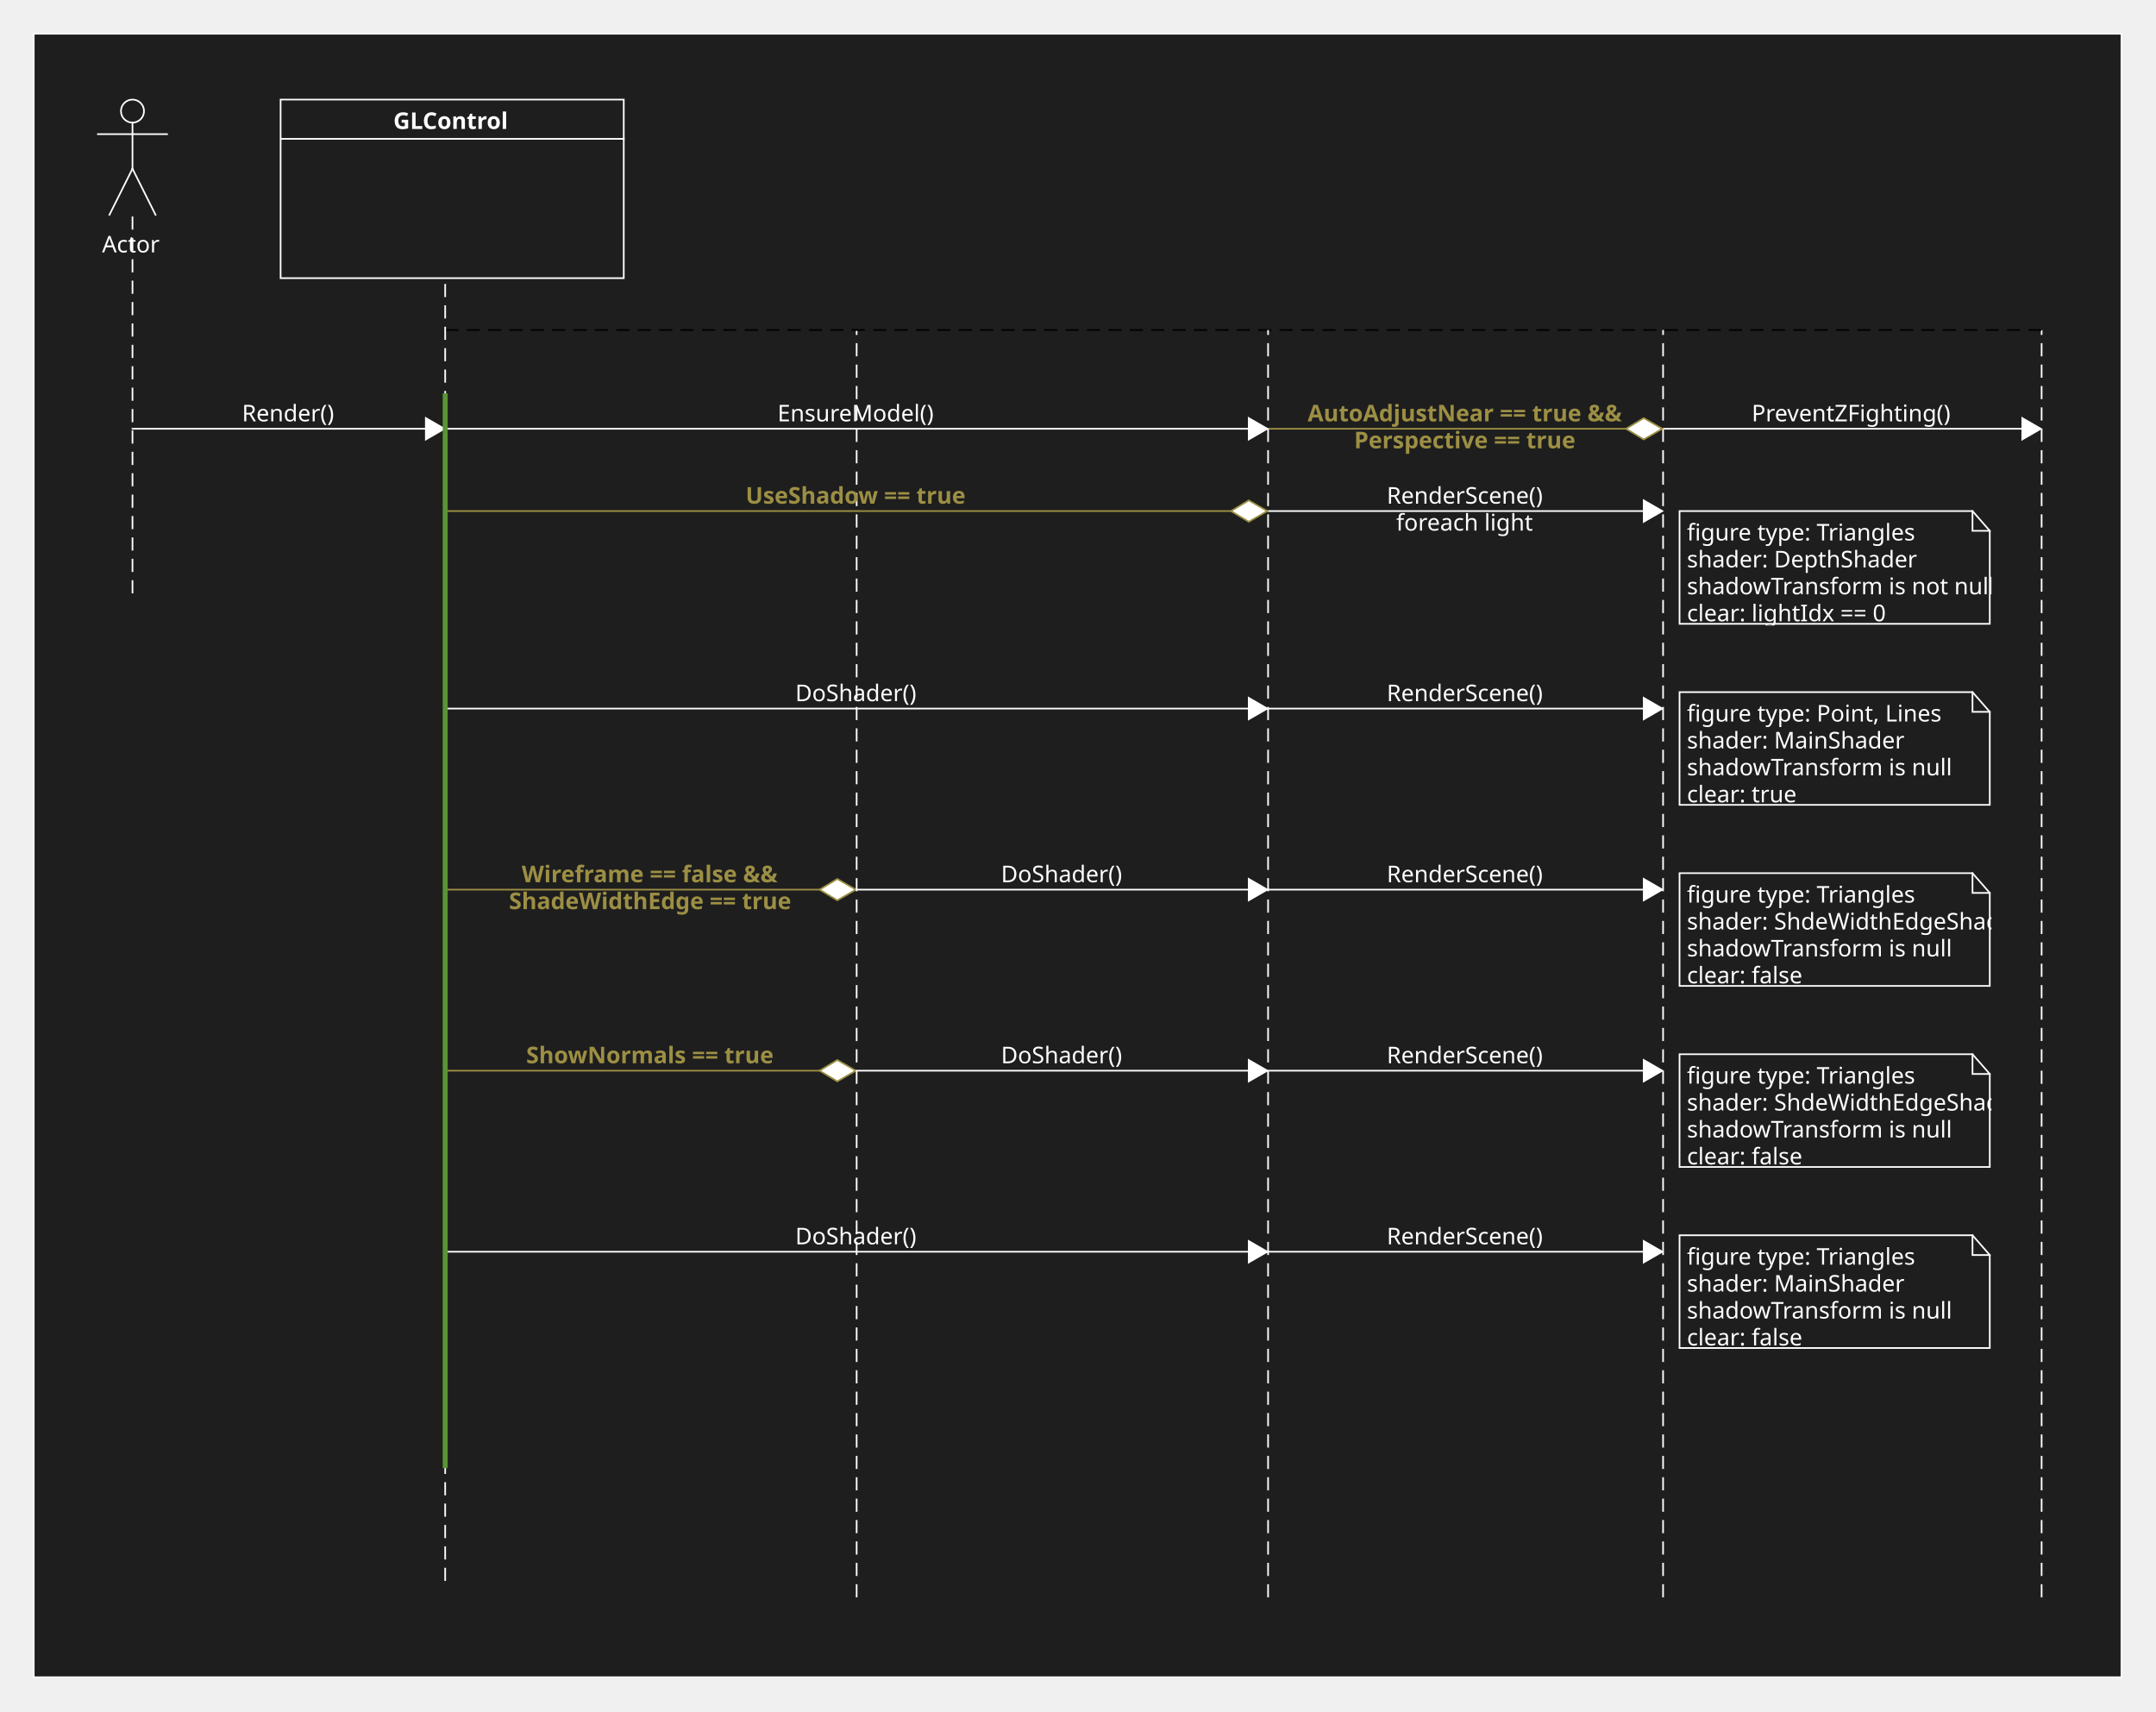
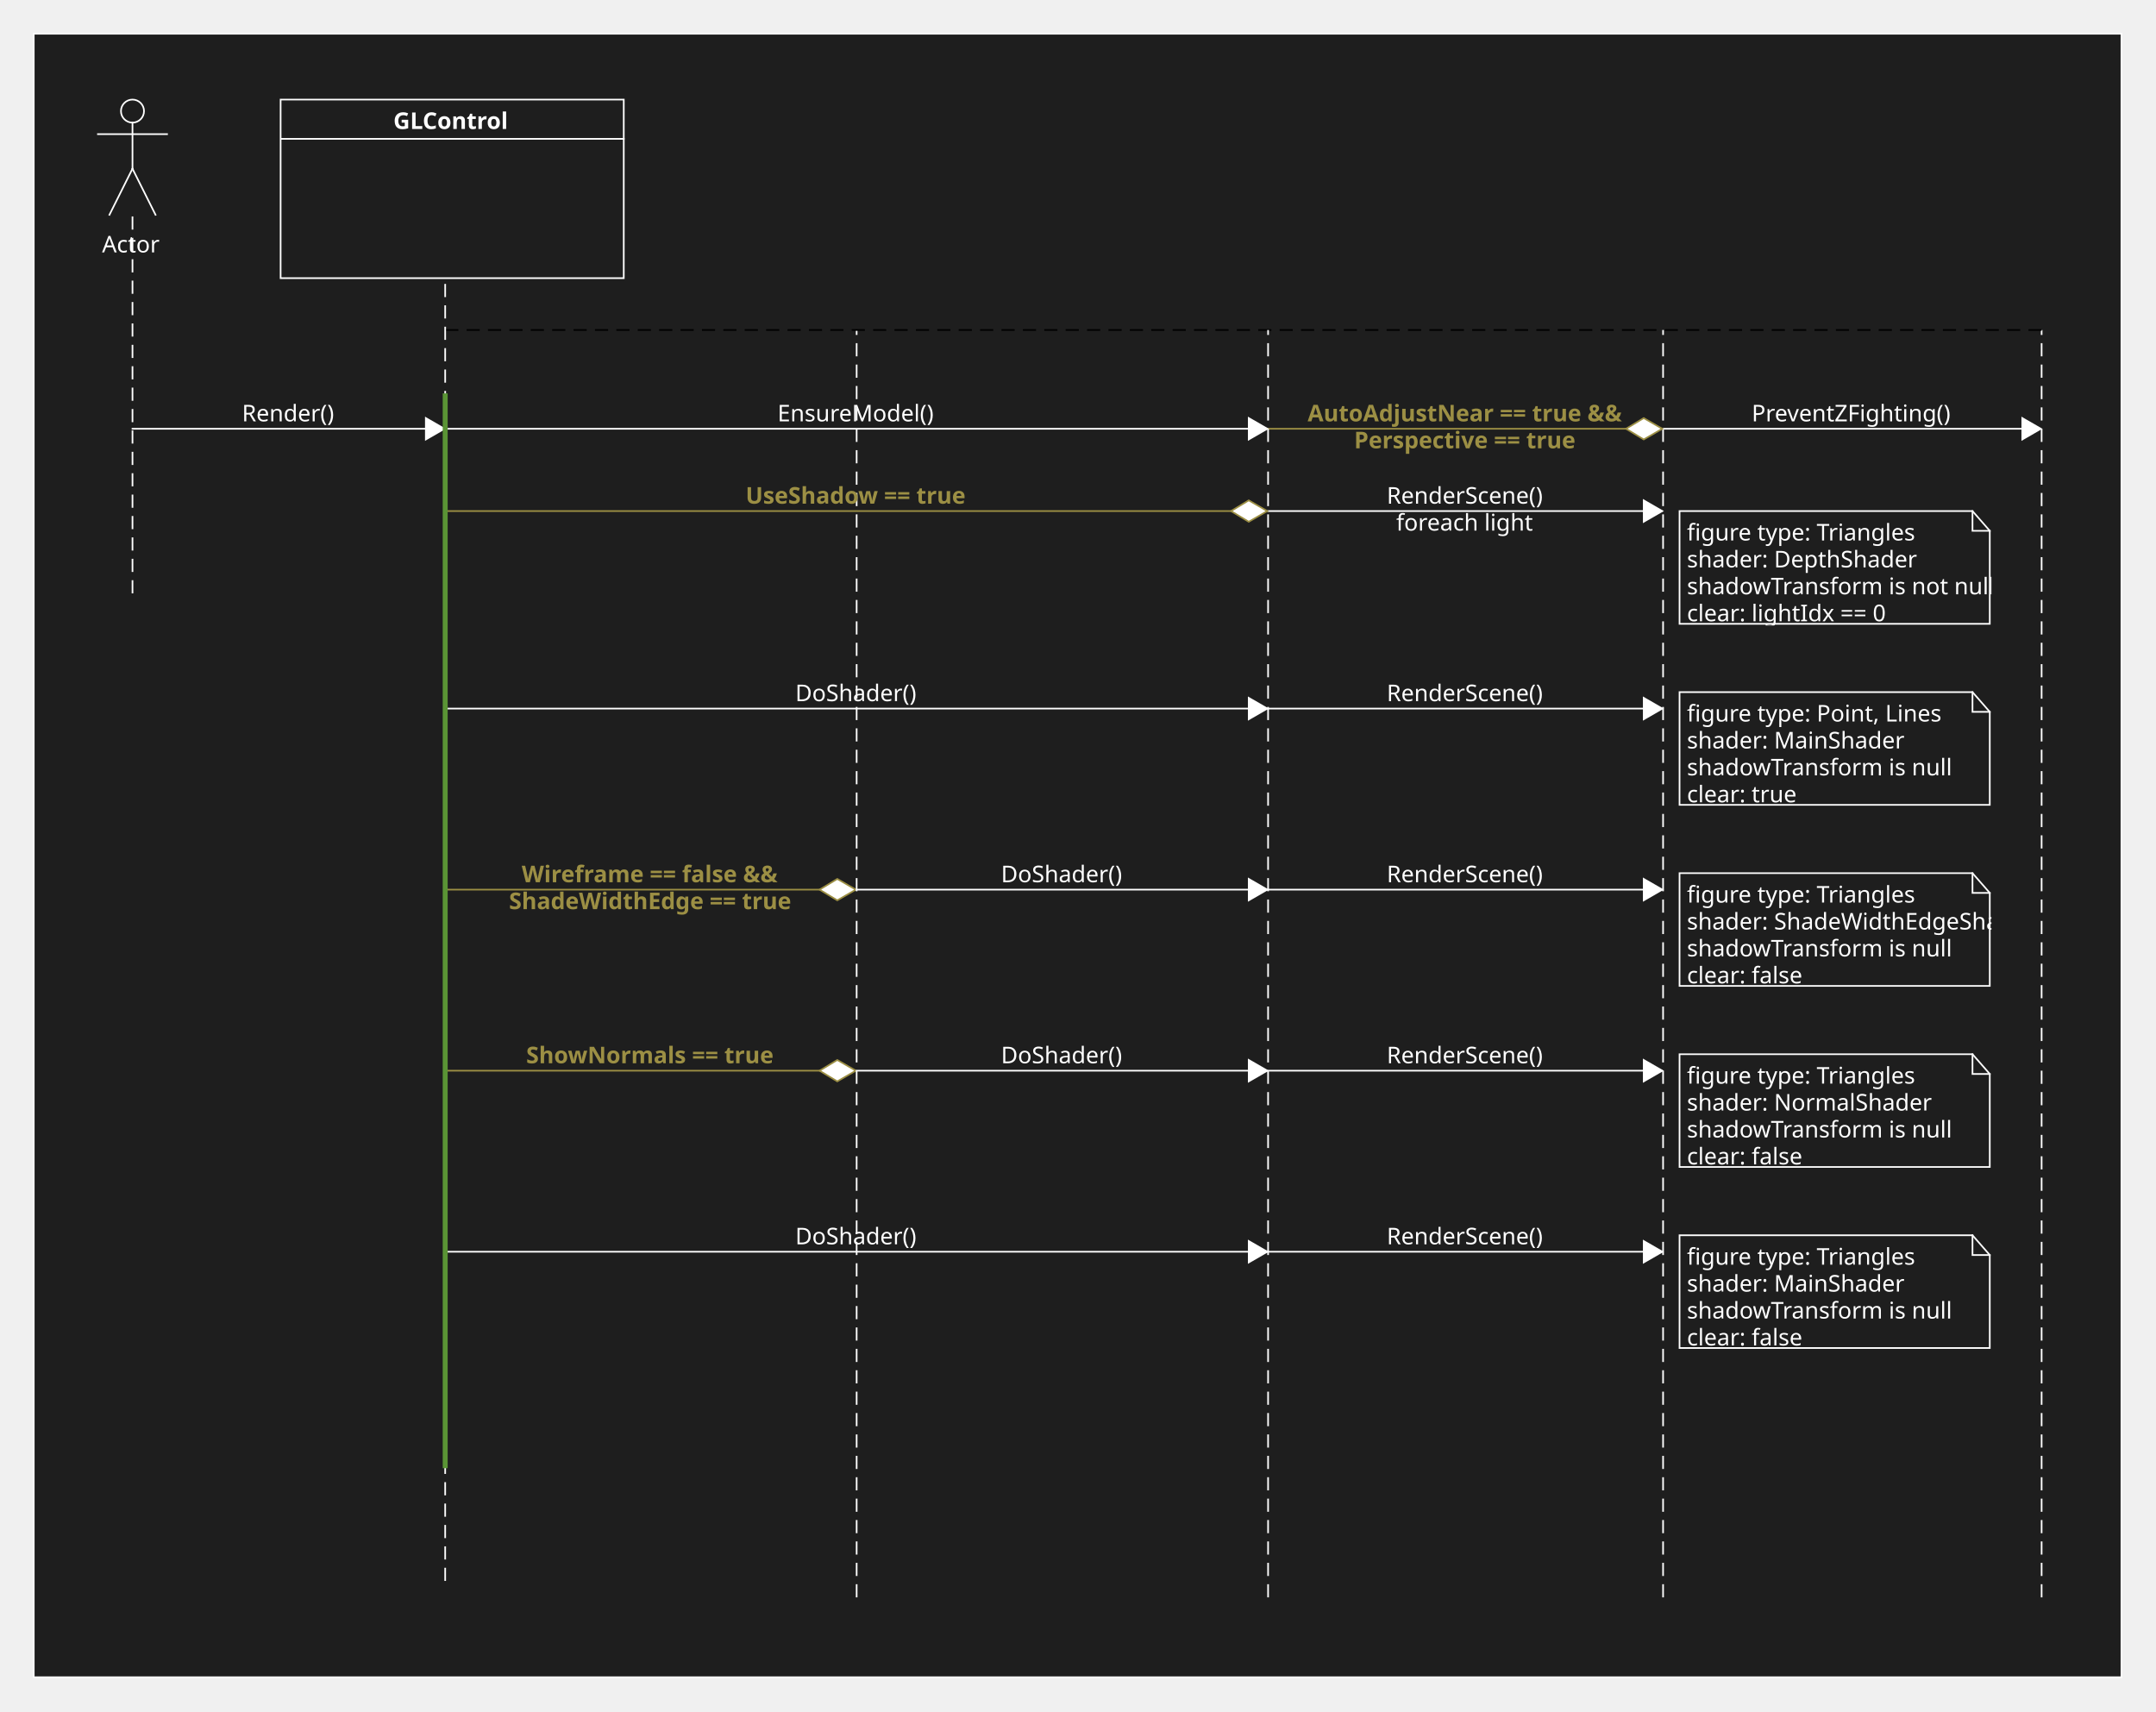
<svg xmlns="http://www.w3.org/2000/svg" fill-opacity="1" color-rendering="auto" color-interpolation="auto" text-rendering="auto" stroke="black" stroke-linecap="square" width="1310" stroke-miterlimit="10" shape-rendering="auto" stroke-opacity="1" fill="black" stroke-dasharray="none" font-weight="normal" stroke-width="1" viewBox="-20 -20 1310 1040" height="1040" font-family="'Dialog'" font-style="normal" stroke-linejoin="miter" font-size="12px" stroke-dashoffset="0" image-rendering="auto">
  <defs id="genericDefs" />
  <g>
    <defs id="defs1">
      <clipPath clipPathUnits="userSpaceOnUse" id="clipPath1">
        <path d="M0 0 L2147483647 0 L2147483647 2147483647 L0 2147483647 L0 0 Z" />
      </clipPath>
      <clipPath clipPathUnits="userSpaceOnUse" id="clipPath2">
        <path d="M0 0 L0 1000 L1270 1000 L1270 0 Z" />
      </clipPath>
      <clipPath clipPathUnits="userSpaceOnUse" id="clipPath3">
        <path d="M0 0 L0 70 L190 70 L190 0 Z" />
      </clipPath>
      <clipPath clipPathUnits="userSpaceOnUse" id="clipPath4">
        <path d="M0 0 L0 110 L60 110 L60 0 Z" />
      </clipPath>
      <clipPath clipPathUnits="userSpaceOnUse" id="clipPath5">
        <path d="M0 0 L0 110 L210 110 L210 0 Z" />
      </clipPath>
      <clipPath clipPathUnits="userSpaceOnUse" id="clipPath6">
        <path d="M0 0 L0 40 L270 40 L270 0 Z" />
      </clipPath>
      <clipPath clipPathUnits="userSpaceOnUse" id="clipPath7">
        <path d="M0 0 L0 40 L530 40 L530 0 Z" />
      </clipPath>
      <clipPath clipPathUnits="userSpaceOnUse" id="clipPath8">
        <path d="M0 0 L0 40 L280 40 L280 0 Z" />
      </clipPath>
      <clipPath clipPathUnits="userSpaceOnUse" id="clipPath9">
        <path d="M0 0 L0 50 L280 50 L280 0 Z" />
      </clipPath>
      <clipPath clipPathUnits="userSpaceOnUse" id="clipPath10">
        <path d="M0 0 L0 800 L30 800 L30 0 Z" />
      </clipPath>
      <clipPath clipPathUnits="userSpaceOnUse" id="clipPath11">
        <path d="M0 0 L0 50 L270 50 L270 0 Z" />
      </clipPath>
      <clipPath clipPathUnits="userSpaceOnUse" id="clipPath12">
        <path d="M0 0 L0 40 L260 40 L260 0 Z" />
      </clipPath>
      <clipPath clipPathUnits="userSpaceOnUse" id="clipPath13">
        <path d="M0 0 L0 30 L1000 30 L1000 0 Z" />
      </clipPath>
      <clipPath clipPathUnits="userSpaceOnUse" id="clipPath14">
        <path d="M0 0 L0 40 L220 40 L220 0 Z" />
      </clipPath>
      <clipPath clipPathUnits="userSpaceOnUse" id="clipPath15">
        <path d="M0 0 L0 260 L30 260 L30 0 Z" />
      </clipPath>
      <clipPath clipPathUnits="userSpaceOnUse" id="clipPath16">
        <path d="M0 0 L0 820 L30 820 L30 0 Z" />
      </clipPath>
      <clipPath clipPathUnits="userSpaceOnUse" id="clipPath17">
        <path d="M0 0 L0 680 L30 680 L30 0 Z" />
      </clipPath>
    </defs>
    <g fill="rgb(30,30,30)" stroke="rgb(30,30,30)">
      <rect x="0.5" width="1268.5" height="998.5" y="0.5" clip-path="url(#clipPath2)" stroke="none" />
      <rect x="0.5" y="0.5" clip-path="url(#clipPath2)" fill="none" width="1268.5" height="998.5" stroke="white" />
    </g>
    <g fill="rgb(255,255,255)" fill-opacity="0" transform="translate(1000,730)" stroke-opacity="0" stroke="rgb(255,255,255)">
      <path d="M0.5 0.5 L178.5 0.5 L189 12.5 L189 69 L0.5 69 Z" stroke="none" clip-path="url(#clipPath3)" />
    </g>
    <g fill="white" transform="translate(1000,730)" stroke="white">
      <path fill="none" d="M0.5 0.5 L178.5 0.5 L189 12.5 L189 69 L0.5 69 Z" clip-path="url(#clipPath3)" />
      <path fill="none" d="M178.5 0.5 L178.5 12.5 L189 12.5" clip-path="url(#clipPath3)" />
      <text x="5" font-size="14px" y="18.359" clip-path="url(#clipPath3)" font-family="sans-serif" stroke="none" xml:space="preserve">figure type: Triangles	</text>
      <text x="5" font-size="14px" y="34.719" clip-path="url(#clipPath3)" font-family="sans-serif" stroke="none" xml:space="preserve">shader: MainShader</text>
      <text x="5" font-size="14px" y="51.078" clip-path="url(#clipPath3)" font-family="sans-serif" stroke="none" xml:space="preserve">shadowTransform is null</text>
      <text x="5" font-size="14px" y="67.438" clip-path="url(#clipPath3)" font-family="sans-serif" stroke="none" xml:space="preserve">clear: false</text>
    </g>
    <g fill="rgb(255,255,255)" fill-opacity="0" transform="translate(1000,620)" stroke-opacity="0" stroke="rgb(255,255,255)">
      <path d="M0.5 0.5 L178.5 0.5 L189 12.5 L189 69 L0.5 69 Z" stroke="none" clip-path="url(#clipPath3)" />
    </g>
    <g fill="white" transform="translate(1000,620)" stroke="white">
      <path fill="none" d="M0.5 0.5 L178.5 0.5 L189 12.5 L189 69 L0.5 69 Z" clip-path="url(#clipPath3)" />
      <path fill="none" d="M178.5 0.5 L178.5 12.5 L189 12.5" clip-path="url(#clipPath3)" />
      <text x="5" font-size="14px" y="18.359" clip-path="url(#clipPath3)" font-family="sans-serif" stroke="none" xml:space="preserve">figure type: Triangles	</text>
-       <text x="5" font-size="14px" y="34.719" clip-path="url(#clipPath3)" font-family="sans-serif" stroke="none" xml:space="preserve">shader: ShdeWidthEdgeShader</text>
+       <text x="5" font-size="14px" y="34.719" clip-path="url(#clipPath3)" font-family="sans-serif" stroke="none" xml:space="preserve">shader: NormalShader</text>
      <text x="5" font-size="14px" y="51.078" clip-path="url(#clipPath3)" font-family="sans-serif" stroke="none" xml:space="preserve">shadowTransform is null</text>
      <text x="5" font-size="14px" y="67.438" clip-path="url(#clipPath3)" font-family="sans-serif" stroke="none" xml:space="preserve">clear: false</text>
    </g>
    <g fill="rgb(255,255,255)" fill-opacity="0" transform="translate(1000,510)" stroke-opacity="0" stroke="rgb(255,255,255)">
      <path d="M0.5 0.5 L178.5 0.5 L189 12.5 L189 69 L0.5 69 Z" stroke="none" clip-path="url(#clipPath3)" />
    </g>
    <g fill="white" transform="translate(1000,510)" stroke="white">
      <path fill="none" d="M0.5 0.5 L178.5 0.5 L189 12.5 L189 69 L0.5 69 Z" clip-path="url(#clipPath3)" />
      <path fill="none" d="M178.5 0.5 L178.5 12.5 L189 12.5" clip-path="url(#clipPath3)" />
      <text x="5" font-size="14px" y="18.359" clip-path="url(#clipPath3)" font-family="sans-serif" stroke="none" xml:space="preserve">figure type: Triangles</text>
-       <text x="5" font-size="14px" y="34.719" clip-path="url(#clipPath3)" font-family="sans-serif" stroke="none" xml:space="preserve">shader: ShdeWidthEdgeShader</text>
+       <text x="5" font-size="14px" y="34.719" clip-path="url(#clipPath3)" font-family="sans-serif" stroke="none" xml:space="preserve">shader: ShadeWidthEdgeShader</text>
      <text x="5" font-size="14px" y="51.078" clip-path="url(#clipPath3)" font-family="sans-serif" stroke="none" xml:space="preserve">shadowTransform is null</text>
      <text x="5" font-size="14px" y="67.438" clip-path="url(#clipPath3)" font-family="sans-serif" stroke="none" xml:space="preserve">clear: false</text>
    </g>
    <g fill="rgb(255,255,255)" fill-opacity="0" transform="translate(1000,400)" stroke-opacity="0" stroke="rgb(255,255,255)">
      <path d="M0.5 0.5 L178.5 0.5 L189 12.5 L189 69 L0.5 69 Z" stroke="none" clip-path="url(#clipPath3)" />
    </g>
    <g fill="white" transform="translate(1000,400)" stroke="white">
      <path fill="none" d="M0.5 0.5 L178.5 0.5 L189 12.5 L189 69 L0.5 69 Z" clip-path="url(#clipPath3)" />
      <path fill="none" d="M178.5 0.5 L178.5 12.5 L189 12.5" clip-path="url(#clipPath3)" />
      <text x="5" font-size="14px" y="18.359" clip-path="url(#clipPath3)" font-family="sans-serif" stroke="none" xml:space="preserve">figure type: Point, Lines</text>
      <text x="5" font-size="14px" y="34.719" clip-path="url(#clipPath3)" font-family="sans-serif" stroke="none" xml:space="preserve">shader: MainShader</text>
      <text x="5" font-size="14px" y="51.078" clip-path="url(#clipPath3)" font-family="sans-serif" stroke="none" xml:space="preserve">shadowTransform is null</text>
      <text x="5" font-size="14px" y="67.438" clip-path="url(#clipPath3)" font-family="sans-serif" stroke="none" xml:space="preserve">clear: true</text>
    </g>
    <g fill="rgb(255,255,255)" fill-opacity="0" transform="translate(1000,290)" stroke-opacity="0" stroke="rgb(255,255,255)">
      <path d="M0.5 0.5 L178.5 0.5 L189 12.5 L189 69 L0.5 69 Z" stroke="none" clip-path="url(#clipPath3)" />
    </g>
    <g fill="white" transform="translate(1000,290)" stroke="white">
      <path fill="none" d="M0.5 0.5 L178.5 0.5 L189 12.5 L189 69 L0.5 69 Z" clip-path="url(#clipPath3)" />
      <path fill="none" d="M178.5 0.5 L178.5 12.5 L189 12.5" clip-path="url(#clipPath3)" />
      <text x="5" font-size="14px" y="18.359" clip-path="url(#clipPath3)" font-family="sans-serif" stroke="none" xml:space="preserve">figure type: Triangles</text>
      <text x="5" font-size="14px" y="34.719" clip-path="url(#clipPath3)" font-family="sans-serif" stroke="none" xml:space="preserve">shader: DepthShader</text>
      <text x="5" font-size="14px" y="51.078" clip-path="url(#clipPath3)" font-family="sans-serif" stroke="none" xml:space="preserve">shadowTransform is not null</text>
      <text x="5" font-size="14px" y="67.438" clip-path="url(#clipPath3)" font-family="sans-serif" stroke="none" xml:space="preserve">clear: lightIdx == 0</text>
    </g>
    <g fill="rgb(255,255,255)" fill-opacity="0" transform="translate(30,40)" stroke-opacity="0" stroke="rgb(255,255,255)">
      <circle r="7" clip-path="url(#clipPath4)" cx="30.5" cy="7.5" stroke="none" />
    </g>
    <g fill="white" transform="translate(30,40)" stroke="white">
      <circle fill="none" r="7" clip-path="url(#clipPath4)" cx="30.5" cy="7.5" />
      <path fill="none" d="M9.5 21.5 L51.5 21.5" clip-path="url(#clipPath4)" />
      <path fill="none" d="M30.5 14.5 L30.5 42.5" clip-path="url(#clipPath4)" />
      <path fill="none" d="M30.5 42.5 L16.5 70.5" clip-path="url(#clipPath4)" />
      <path fill="none" d="M30.5 42.5 L44.5 70.5" clip-path="url(#clipPath4)" />
      <text x="12" font-size="14px" y="93.359" clip-path="url(#clipPath4)" font-family="sans-serif" stroke="none" xml:space="preserve">Actor</text>
    </g>
    <g fill="rgb(255,255,255)" fill-opacity="0" transform="translate(150,40)" stroke-opacity="0" stroke="rgb(255,255,255)">
      <rect x="0.5" width="208.5" height="108.5" y="0.5" clip-path="url(#clipPath5)" stroke="none" />
    </g>
    <g fill="white" transform="translate(150,40)" stroke="white">
      <rect fill="none" x="0.5" width="208.5" height="108.5" y="0.5" clip-path="url(#clipPath5)" />
      <text x="69" font-size="14px" y="18.359" clip-path="url(#clipPath5)" font-family="sans-serif" stroke="none" font-weight="bold" xml:space="preserve">GLControl</text>
      <path fill="none" d="M1 24.359 L209 24.359" clip-path="url(#clipPath5)" />
    </g>
    <g fill="white" transform="translate(740,720)" stroke="white">
      <path fill="none" d="M249.5 20.5 L10.5 20.5" clip-path="url(#clipPath6)" />
      <path d="M238.742 14 L250 20.5 L238.742 27 Z" clip-path="url(#clipPath6)" stroke="none" />
      <path fill="none" d="M238.742 14 L250 20.5 L238.742 27 Z" clip-path="url(#clipPath6)" />
      <text x="82.603" font-size="14px" y="16" clip-path="url(#clipPath6)" font-family="sans-serif" stroke="none" xml:space="preserve">RenderScene()</text>
    </g>
    <g fill="white" transform="translate(240,720)" stroke="white">
      <path fill="none" d="M509.5 20.5 L10.5 20.5" clip-path="url(#clipPath7)" />
      <path d="M498.742 14 L510 20.5 L498.742 27 Z" clip-path="url(#clipPath7)" stroke="none" />
      <path fill="none" d="M498.742 14 L510 20.5 L498.742 27 Z" clip-path="url(#clipPath7)" />
      <text x="223.215" font-size="14px" y="16" clip-path="url(#clipPath7)" font-family="sans-serif" stroke="none" xml:space="preserve">DoShader()</text>
    </g>
    <g fill="rgb(156,143,68)" transform="translate(240,610)" stroke="rgb(156,143,68)">
      <path fill="none" d="M259.5 20.5 L10.5 20.5" clip-path="url(#clipPath8)" />
      <path fill="white" d="M248.742 14 L260 20.5 L248.742 27 L237.983 20.5 Z" clip-path="url(#clipPath8)" stroke="none" />
      <path fill="none" d="M248.742 14 L260 20.5 L248.742 27 L237.983 20.5 Z" clip-path="url(#clipPath8)" />
      <text x="59.701" font-size="14px" y="16" clip-path="url(#clipPath8)" font-family="sans-serif" stroke="none" font-weight="bold" xml:space="preserve">ShowNormals == true</text>
    </g>
    <g fill="white" transform="translate(740,610)" stroke="white">
      <path fill="none" d="M249.5 20.5 L10.5 20.5" clip-path="url(#clipPath6)" />
      <path d="M238.742 14 L250 20.5 L238.742 27 Z" clip-path="url(#clipPath6)" stroke="none" />
      <path fill="none" d="M238.742 14 L250 20.5 L238.742 27 Z" clip-path="url(#clipPath6)" />
      <text x="82.603" font-size="14px" y="16" clip-path="url(#clipPath6)" font-family="sans-serif" stroke="none" xml:space="preserve">RenderScene()</text>
    </g>
    <g fill="white" transform="translate(490,610)" stroke="white">
      <path fill="none" d="M259.5 20.5 L10.5 20.5" clip-path="url(#clipPath8)" />
      <path d="M248.742 14 L260 20.5 L248.742 27 Z" clip-path="url(#clipPath8)" stroke="none" />
      <path fill="none" d="M248.742 14 L260 20.5 L248.742 27 Z" clip-path="url(#clipPath8)" />
      <text x="98.215" font-size="14px" y="16" clip-path="url(#clipPath8)" font-family="sans-serif" stroke="none" xml:space="preserve">DoShader()</text>
    </g>
    <g fill="rgb(156,143,68)" transform="translate(240,500)" stroke="rgb(156,143,68)">
      <path fill="none" d="M259.5 20.5 L10.5 20.5" clip-path="url(#clipPath9)" />
      <path fill="white" d="M248.742 14 L260 20.5 L248.742 27 L237.983 20.5 Z" clip-path="url(#clipPath9)" stroke="none" />
      <path fill="none" d="M248.742 14 L260 20.5 L248.742 27 L237.983 20.5 Z" clip-path="url(#clipPath9)" />
      <text x="56.999" font-size="14px" y="16" clip-path="url(#clipPath9)" font-family="sans-serif" stroke="none" font-weight="bold" xml:space="preserve">Wireframe == false &amp;&amp;</text>
      <text x="49.257" font-size="14px" y="32.359" clip-path="url(#clipPath9)" font-family="sans-serif" stroke="none" font-weight="bold" xml:space="preserve">ShadeWidthEdge == true</text>
    </g>
    <g fill="white" stroke-miterlimit="5" stroke-dasharray="8,5" transform="translate(490,170)" stroke-linecap="butt" stroke="white">
      <path fill="none" d="M10.5 780.5 L10.5 10.5" clip-path="url(#clipPath10)" />
    </g>
    <g fill="white" transform="translate(740,500)" stroke="white">
      <path fill="none" d="M249.5 20.5 L10.5 20.5" clip-path="url(#clipPath6)" />
      <path d="M238.742 14 L250 20.5 L238.742 27 Z" clip-path="url(#clipPath6)" stroke="none" />
      <path fill="none" d="M238.742 14 L250 20.5 L238.742 27 Z" clip-path="url(#clipPath6)" />
      <text x="82.603" font-size="14px" y="16" clip-path="url(#clipPath6)" font-family="sans-serif" stroke="none" xml:space="preserve">RenderScene()</text>
    </g>
    <g fill="white" transform="translate(490,500)" stroke="white">
      <path fill="none" d="M259.5 20.5 L10.5 20.5" clip-path="url(#clipPath8)" />
      <path d="M248.742 14 L260 20.5 L248.742 27 Z" clip-path="url(#clipPath8)" stroke="none" />
      <path fill="none" d="M248.742 14 L260 20.5 L248.742 27 Z" clip-path="url(#clipPath8)" />
      <text x="98.215" font-size="14px" y="16" clip-path="url(#clipPath8)" font-family="sans-serif" stroke="none" xml:space="preserve">DoShader()</text>
    </g>
    <g fill="white" transform="translate(740,390)" stroke="white">
      <path fill="none" d="M249.5 20.5 L10.5 20.5" clip-path="url(#clipPath6)" />
      <path d="M238.742 14 L250 20.5 L238.742 27 Z" clip-path="url(#clipPath6)" stroke="none" />
      <path fill="none" d="M238.742 14 L250 20.5 L238.742 27 Z" clip-path="url(#clipPath6)" />
      <text x="82.603" font-size="14px" y="16" clip-path="url(#clipPath6)" font-family="sans-serif" stroke="none" xml:space="preserve">RenderScene()</text>
    </g>
    <g fill="white" transform="translate(240,390)" stroke="white">
      <path fill="none" d="M509.5 20.5 L10.5 20.5" clip-path="url(#clipPath7)" />
      <path d="M498.742 14 L510 20.5 L498.742 27 Z" clip-path="url(#clipPath7)" stroke="none" />
      <path fill="none" d="M498.742 14 L510 20.5 L498.742 27 Z" clip-path="url(#clipPath7)" />
      <text x="223.215" font-size="14px" y="16" clip-path="url(#clipPath7)" font-family="sans-serif" stroke="none" xml:space="preserve">DoShader()</text>
    </g>
    <g fill="white" stroke-miterlimit="5" stroke-dasharray="8,5" transform="translate(1210,170)" stroke-linecap="butt" stroke="white">
      <path fill="none" d="M10.5 780.5 L10.5 10.5" clip-path="url(#clipPath10)" />
    </g>
    <g fill="white" transform="translate(740,270)" stroke="white">
      <path fill="none" d="M249.5 20.5 L10.5 20.5" clip-path="url(#clipPath11)" />
      <path d="M238.742 14 L250 20.5 L238.742 27 Z" clip-path="url(#clipPath11)" stroke="none" />
      <path fill="none" d="M238.742 14 L250 20.5 L238.742 27 Z" clip-path="url(#clipPath11)" />
      <text x="82.603" font-size="14px" y="16" clip-path="url(#clipPath11)" font-family="sans-serif" stroke="none" xml:space="preserve">RenderScene()</text>
      <text x="88.315" font-size="14px" y="32.359" clip-path="url(#clipPath11)" font-family="sans-serif" stroke="none" xml:space="preserve">foreach light</text>
    </g>
    <g fill="rgb(156,143,68)" transform="translate(240,270)" stroke="rgb(156,143,68)">
      <path fill="none" d="M509.5 20.5 L10.5 20.5" clip-path="url(#clipPath7)" />
      <path fill="white" d="M498.742 14 L510 20.5 L498.742 27 L487.983 20.5 Z" clip-path="url(#clipPath7)" stroke="none" />
      <path fill="none" d="M498.742 14 L510 20.5 L498.742 27 L487.983 20.5 Z" clip-path="url(#clipPath7)" />
      <text x="193.052" font-size="14px" y="16" clip-path="url(#clipPath7)" font-family="sans-serif" stroke="none" font-weight="bold" xml:space="preserve">UseShadow == true</text>
    </g>
    <g fill="white" transform="translate(980,220)" stroke="white">
      <path fill="none" d="M239.5 20.5 L10.5 20.5" clip-path="url(#clipPath12)" />
      <path d="M228.742 14 L240 20.5 L228.742 27 Z" clip-path="url(#clipPath12)" stroke="none" />
      <path fill="none" d="M228.742 14 L240 20.5 L228.742 27 Z" clip-path="url(#clipPath12)" />
      <text x="64.331" font-size="14px" y="16" clip-path="url(#clipPath12)" font-family="sans-serif" stroke="none" xml:space="preserve">PreventZFighting()</text>
    </g>
    <g fill="white" stroke-miterlimit="5" stroke-dasharray="8,5" transform="translate(980,170)" stroke-linecap="butt" stroke="white">
      <path fill="none" d="M10.5 780.5 L10.5 10.5" clip-path="url(#clipPath10)" />
    </g>
    <g fill="rgb(156,143,68)" transform="translate(740,220)" stroke="rgb(156,143,68)">
      <path fill="none" d="M249.5 20.5 L10.5 20.5" clip-path="url(#clipPath11)" />
      <path fill="white" d="M238.742 14 L250 20.5 L238.742 27 L227.983 20.5 Z" clip-path="url(#clipPath11)" stroke="none" />
      <path fill="none" d="M238.742 14 L250 20.5 L238.742 27 L227.983 20.5 Z" clip-path="url(#clipPath11)" />
      <text x="34.534" font-size="14px" y="16" clip-path="url(#clipPath11)" font-family="sans-serif" stroke="none" font-weight="bold" xml:space="preserve">AutoAdjustNear == true &amp;&amp;</text>
      <text x="62.751" font-size="14px" y="32.359" clip-path="url(#clipPath11)" font-family="sans-serif" stroke="none" font-weight="bold" xml:space="preserve">Perspective == true</text>
    </g>
    <g fill="white" transform="translate(240,220)" stroke="white">
      <path fill="none" d="M509.5 20.5 L10.5 20.5" clip-path="url(#clipPath7)" />
      <path d="M498.742 14 L510 20.5 L498.742 27 Z" clip-path="url(#clipPath7)" stroke="none" />
      <path fill="none" d="M498.742 14 L510 20.5 L498.742 27 Z" clip-path="url(#clipPath7)" />
      <text x="212.421" font-size="14px" y="16" clip-path="url(#clipPath7)" font-family="sans-serif" stroke="none" xml:space="preserve">EnsureModel()</text>
    </g>
    <g stroke-dasharray="8,5" stroke-miterlimit="5" transform="translate(240,170)" stroke-linecap="butt">
      <path fill="none" d="M980.5 10.5 L10.5 10.5" clip-path="url(#clipPath13)" />
    </g>
    <g fill="white" stroke-miterlimit="5" stroke-dasharray="8,5" transform="translate(740,170)" stroke-linecap="butt" stroke="white">
      <path fill="none" d="M10.5 780.5 L10.5 10.5" clip-path="url(#clipPath10)" />
    </g>
    <g fill="white" transform="translate(50,220)" stroke="white">
      <path fill="none" d="M199.5 20.5 L10.5 20.5" clip-path="url(#clipPath14)" />
      <path d="M188.742 14 L200 20.5 L188.742 27 Z" clip-path="url(#clipPath14)" stroke="none" />
      <path fill="none" d="M188.742 14 L200 20.5 L188.742 27 Z" clip-path="url(#clipPath14)" />
      <text x="77.028" font-size="14px" y="16" clip-path="url(#clipPath14)" font-family="sans-serif" stroke="none" xml:space="preserve">Render()</text>
    </g>
    <g fill="white" stroke-miterlimit="5" stroke-dasharray="8,5" transform="translate(50,100)" stroke-linecap="butt" stroke="white">
      <path fill="none" d="M10.5 240.5 L10.5 10.5" clip-path="url(#clipPath15)" />
    </g>
    <g fill="white" stroke-miterlimit="5" stroke-dasharray="8,5" transform="translate(240,140)" stroke-linecap="butt" stroke="white">
      <path fill="none" d="M10.5 800.5 L10.5 10.5" clip-path="url(#clipPath16)" />
    </g>
    <g fill="rgb(90,148,53)" stroke-width="3" transform="translate(240,210)" stroke="rgb(90,148,53)">
      <path fill="none" d="M10.5 660.5 L10.5 10.5" clip-path="url(#clipPath17)" />
    </g>
  </g>
</svg>
